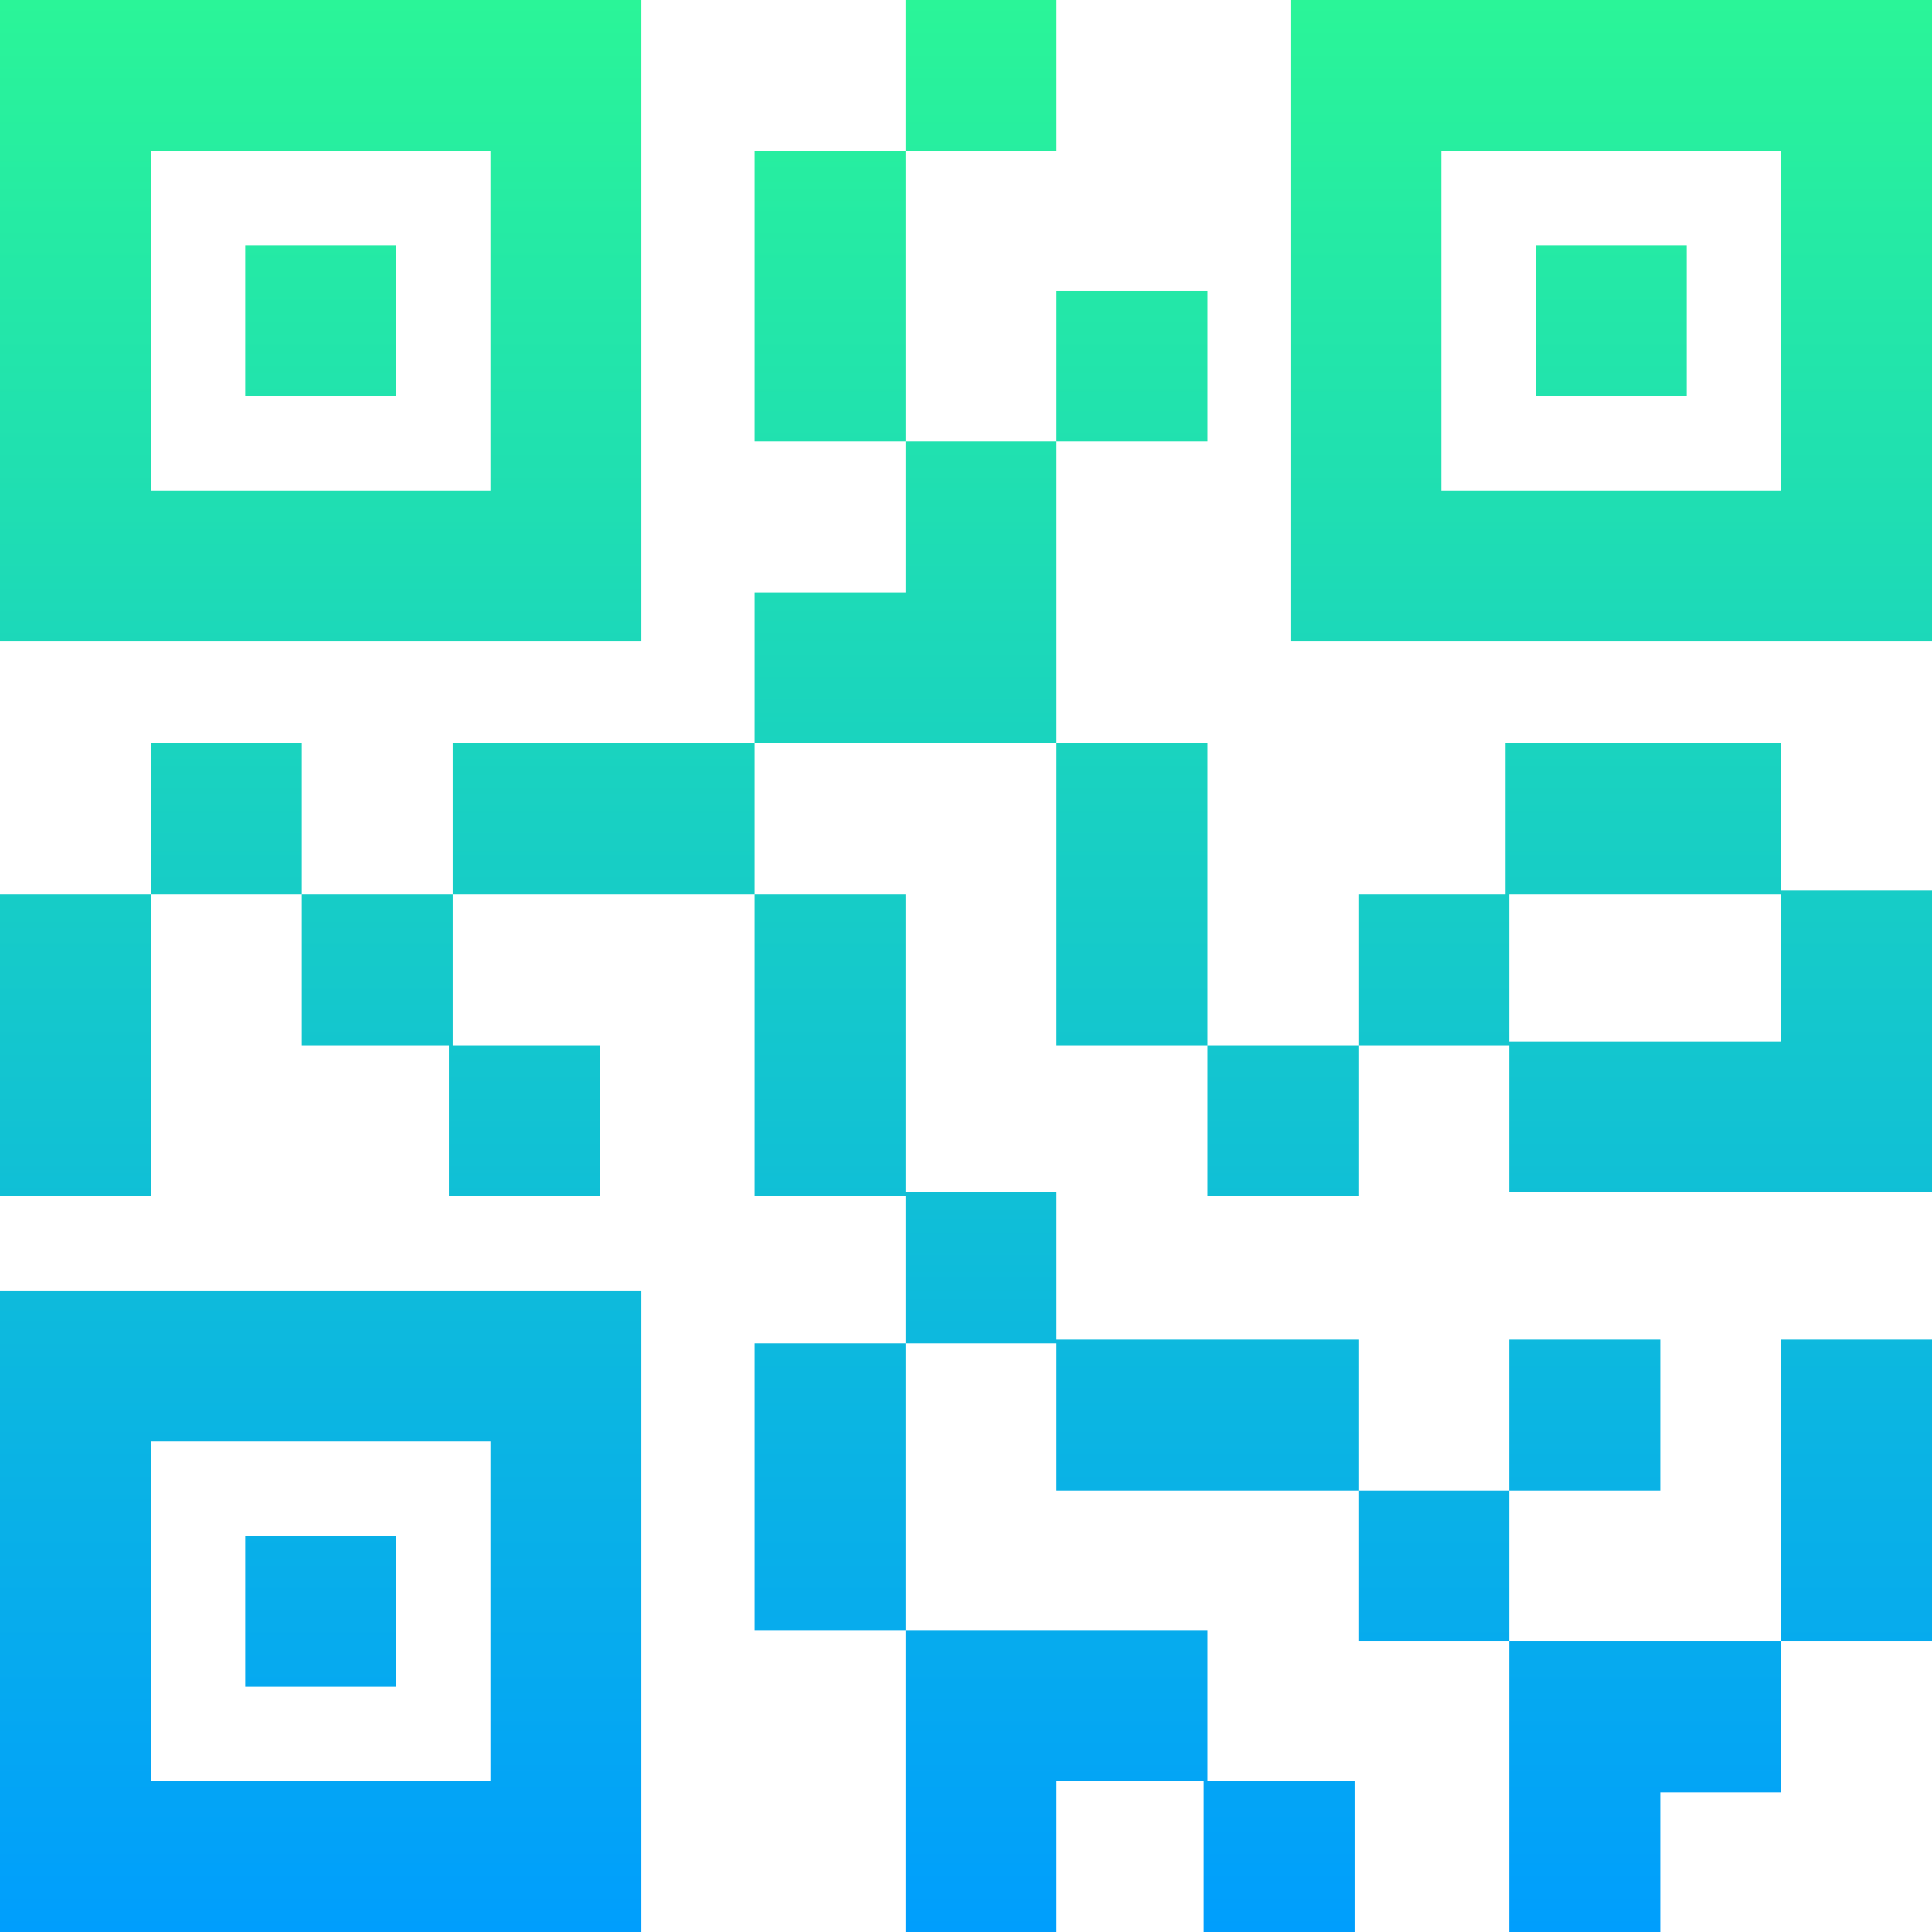
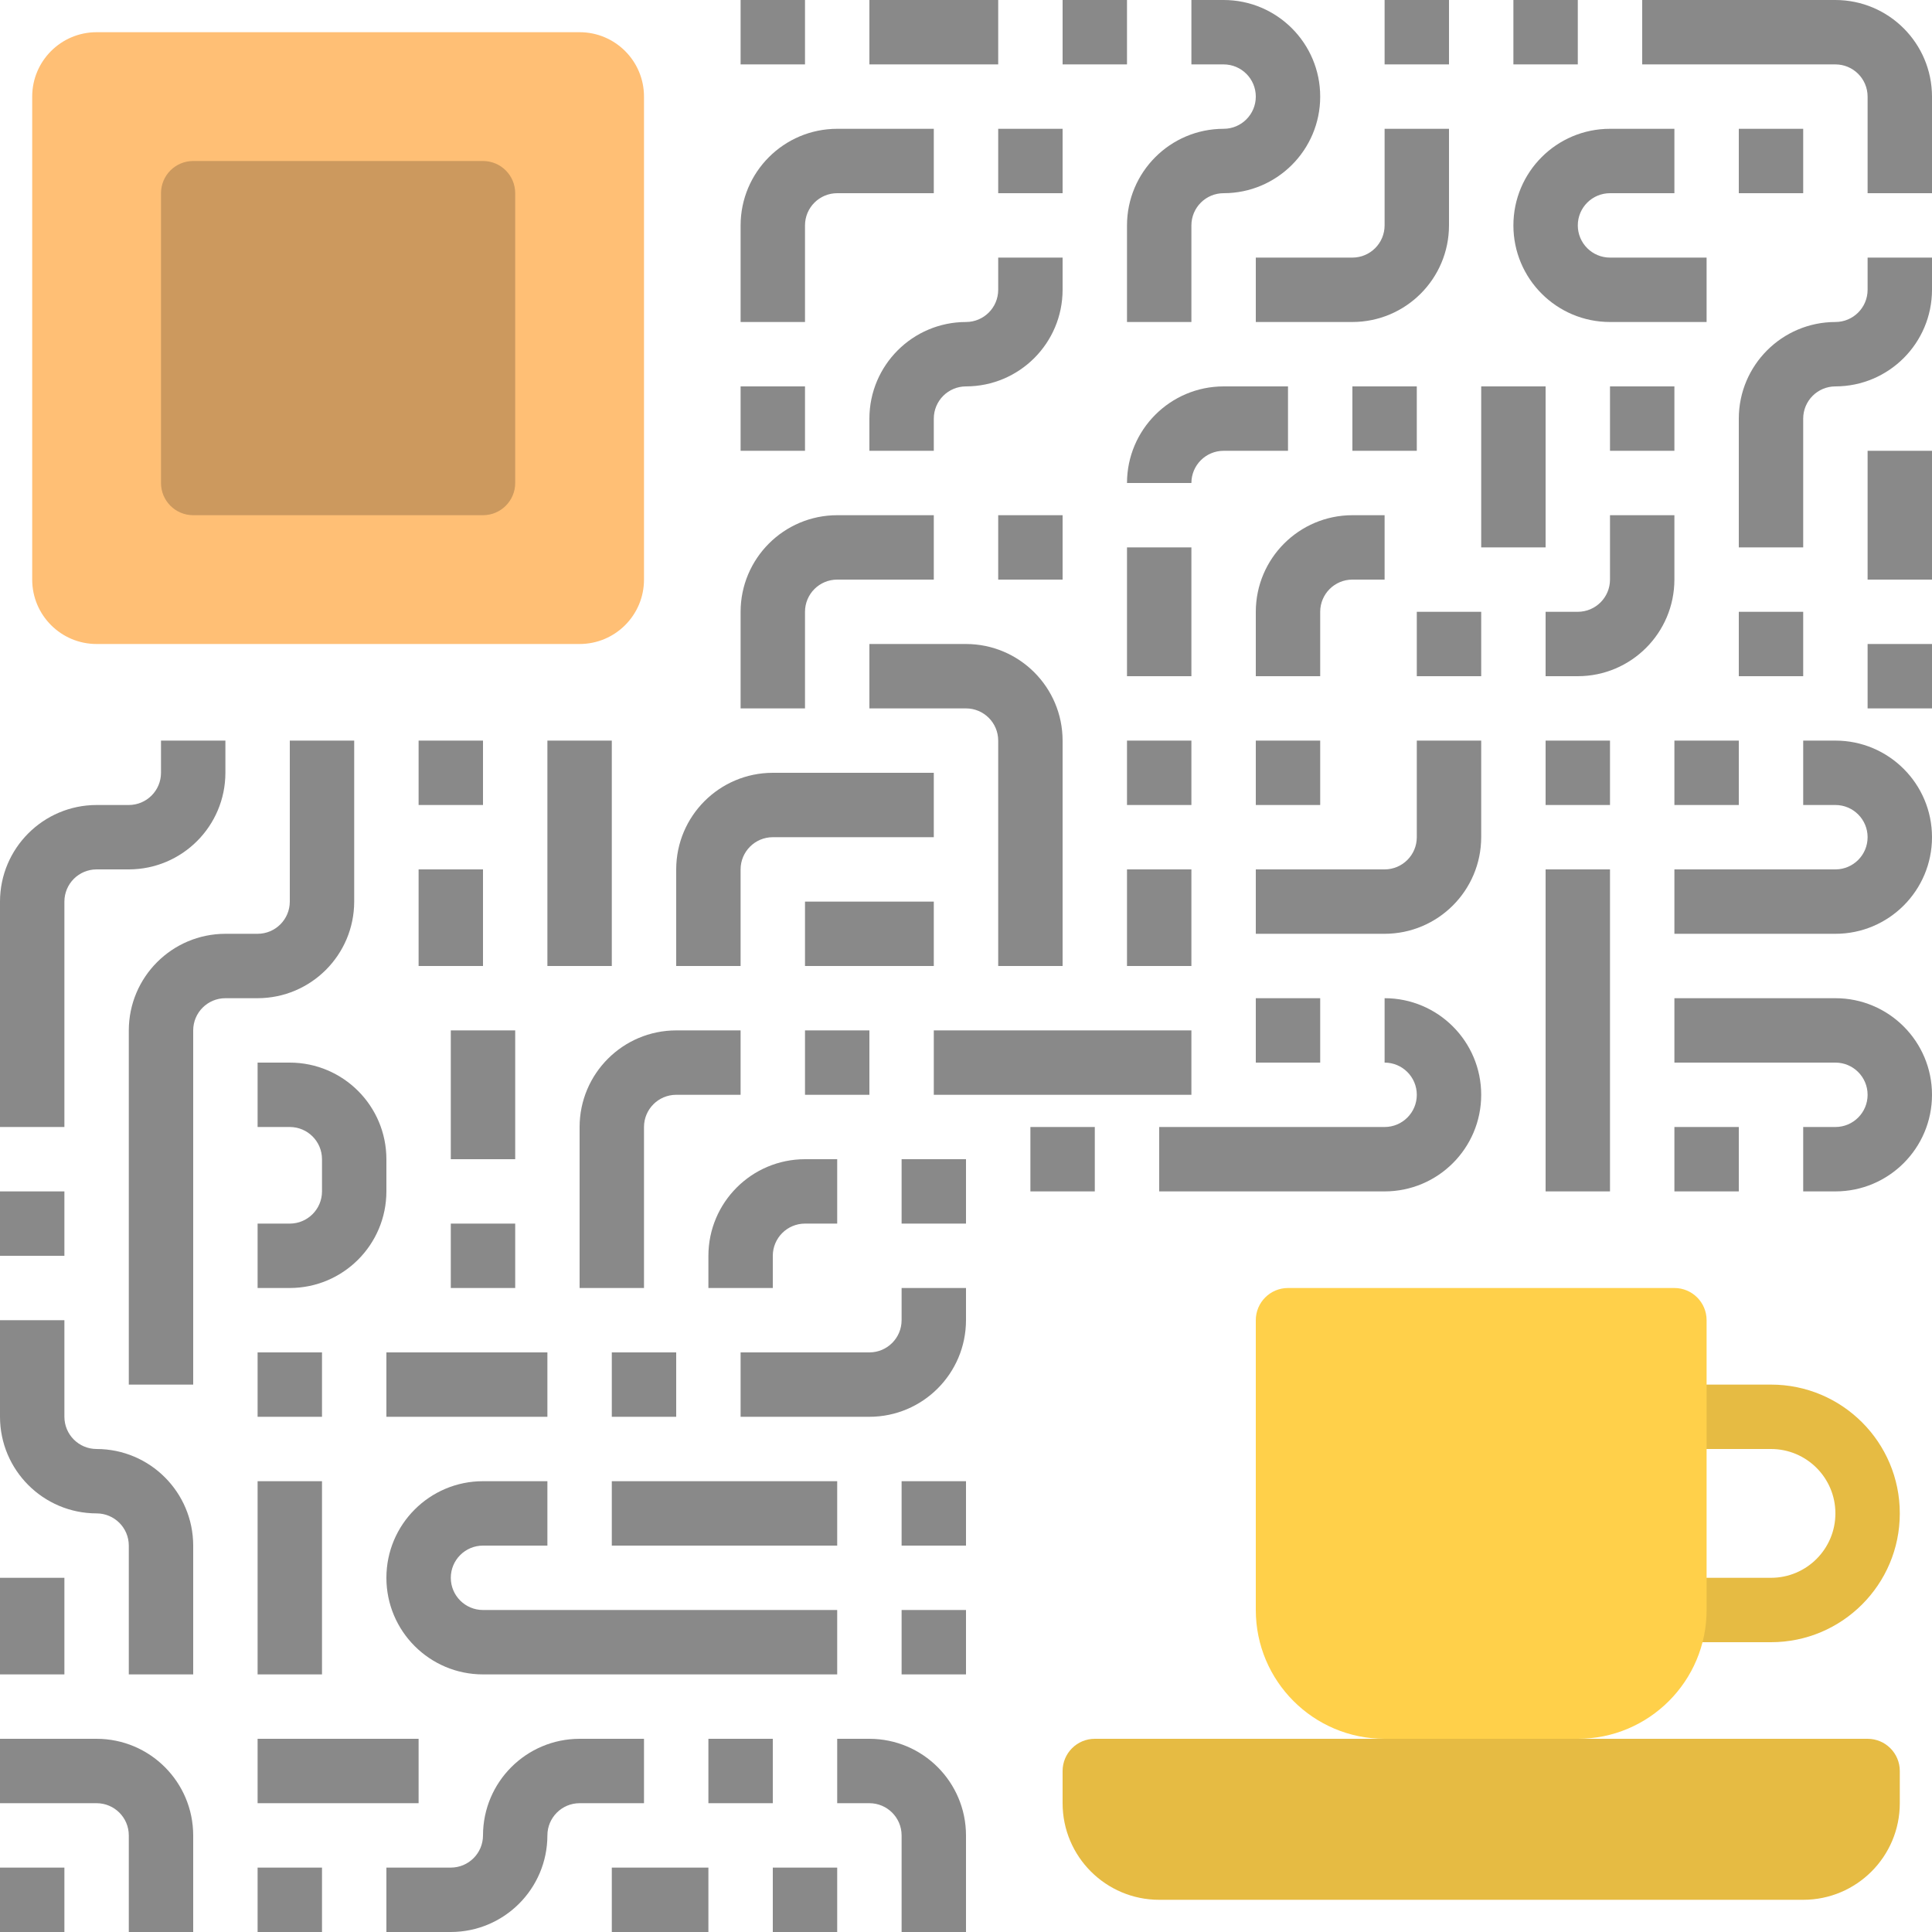
- <svg xmlns="http://www.w3.org/2000/svg" version="1.1" id="Capa_1" x="0px" y="0px" viewBox="0 0 512 512" style="enable-background:new 0 0 512 512;" xml:space="preserve">
-   <linearGradient id="SVGID_1_" gradientUnits="userSpaceOnUse" x1="256" y1="514" x2="256" y2="2" gradientTransform="matrix(1 0 0 -1 0 514)">
-     <stop offset="0" style="stop-color:#2AF598" />
-     <stop offset="1" style="stop-color:#009EFD" />
-   </linearGradient>
-   <path style="fill:url(#SVGID_1_);" d="M170,0H0v170h170V0z M130,130H40V40h90V130z M105,105H65V65h40V105z M342,0v170h170V0H342z   M472,130h-90V40h90V130z M447,105h-40V65h40V105z M0,512h170V342H0V512z M40,382h90v90H40V382z M65,407h40v40H65V407z M80,197v40  H40v-40H80z M80,237h40v40h39v40h-40v-40H80V237z M320,117h-40V77h40V117z M240,40v77h-40V40H240z M280,40h-40V0h40V40z M280,117v80  h-80v-40h40v-40H280z M200,317v-80h40v79h40v39h80v40h-80v-39h-40v-39H200z M320,197v80h-40v-80H320z M472,197h-73v40h-39v40h40v39  h112v-80h-40V197z M472,276h-72v-39h72V276z M512,435h-40v-80h40V435z M320,277h40v40h-40V277z M360,435v-40h40v40H360z M440,395  h-40v-40h40V395z M400,512v-77h72v40h-32v37H400z M200,356h40v76h-40V356z M240,512v-80h80v40h39v40h-40v-40h-39v40H240z M120,197  h80v40h-80V197z M0,237h40v80H0V237z" />
-   <g>
- </g>
-   <g>
- </g>
-   <g>
- </g>
-   <g>
- </g>
-   <g>
- </g>
-   <g>
- </g>
-   <g>
- </g>
-   <g>
- </g>
-   <g>
- </g>
-   <g>
- </g>
-   <g>
- </g>
-   <g>
- </g>
-   <g>
- </g>
-   <g>
- </g>
-   <g>
- </g>
+ <svg xmlns="http://www.w3.org/2000/svg" height="480pt" viewBox="0 0 480 480" width="480pt">
+   <path d="m24 8h120c8.836 0 16 7.164 16 16v120c0 8.836-7.164 16-16 16h-120c-8.836 0-16-7.164-16-16v-120c0-8.836 7.164-16 16-16zm0 0" fill="#ffbf75" />
+   <path d="m48 40h72c4.418 0 8 3.582 8 8v72c0 4.418-3.582 8-8 8h-72c-4.418 0-8-3.582-8-8v-72c0-4.418 3.582-8 8-8zm0 0" fill="#cc995e" />
+   <g fill="#898989">
+     <path d="m0 296h16v16h-16zm0 0" />
+     <path d="m280 184h16v16h-16zm0 0" />
+     <path d="m48 416h-16v-32c-.004-4.418-3.582-7.996-8-8-13.25-.016-23.984-10.75-24-24v-24h16v24c.004 4.418 3.582 7.996 8 8 13.25.016 23.984 10.75 24 24zm0 0" />
+     <path d="m0 392h16v24h-16zm0 0" />
+     <path d="m64 432h40v16h-40zm0 0" />
+     <path d="m64 368h16v48h-16zm0 0" />
+     <path d="m232 256h64v16h-64zm0 0" />
+     <path d="m344 296h-56v-16h56c4.418 0 8-3.582 8-8s-3.582-8-8-8v-16c13.254 0 24 10.746 24 24s-10.746 24-24 24zm0 0" />
+     <path d="m16 280h-16v-56c.016-13.25 10.75-23.984 24-24h8c4.418-.004 7.996-3.582 8-8v-8h16v8c-.016 13.25-10.75 23.984-24 24h-8c-4.418.004-7.996 3.582-8 8zm0 0" />
+     <path d="m48 344h-16v-88c.016-13.25 10.75-23.984 24-24h8c4.418-.004 7.996-3.582 8-8v-40h16v40c-.016 13.25-10.75 23.984-24 24h-8c-4.418.004-7.996 3.582-8 8zm0 0" />
+     <path d="m136 184h16v56h-16zm0 0" />
+     <path d="m72 320h-8v-16h8c4.418-.004 7.996-3.582 8-8v-8c-.004-4.418-3.582-7.996-8-8h-8v-16h8c13.25.016 23.984 10.75 24 24v8c-.016 13.25-10.75 23.984-24 24zm0 0" />
+     <path d="m64 336h16v16h-16zm0 0" />
+     <path d="m184 240h-16v-24c.016-13.25 10.75-23.984 24-24h40v16h-40c-4.418.004-7.996 3.582-8 8zm0 0" />
+     <path d="m384 216h16v80h-16zm0 0" />
+     <path d="m200 256h16v16h-16zm0 0" />
+     <path d="m280 216h16v24h-16zm0 0" />
+     <path d="m344 232h-32v-16h32c4.418-.004 7.996-3.582 8-8v-24h16v24c-.016 13.25-10.75 23.984-24 24zm0 0" />
+     <path d="m112 480h-16v-16h16c4.418-.004 7.996-3.582 8-8 .016-13.25 10.75-23.984 24-24h16v16h-16c-4.418.004-7.996 3.582-8 8-.016 13.25-10.75 23.984-24 24zm0 0" />
+     <path d="m64 464h16v16h-16zm0 0" />
+     <path d="m176 432h16v16h-16zm0 0" />
+     <path d="m152 464h24v16h-24zm0 0" />
+     <path d="m208 416h-88c-13.254 0-24-10.746-24-24s10.746-24 24-24h16v16h-16c-4.418 0-8 3.582-8 8s3.582 8 8 8h88zm0 0" />
+     <path d="m216 352h-32v-16h32c4.418-.004 7.996-3.582 8-8v-8h16v8c-.016 13.25-10.75 23.984-24 24zm0 0" />
+     <path d="m152 336h16v16h-16zm0 0" />
+     <path d="m152 368h56v16h-56zm0 0" />
+     <path d="m96 336h40v16h-40zm0 0" />
+     <path d="m192 320h-16v-8c.016-13.25 10.75-23.984 24-24h8v16h-8c-4.418.004-7.996 3.582-8 8zm0 0" />
+     <path d="m160 320h-16v-40c.016-13.25 10.75-23.984 24-24h16v16h-16c-4.418.004-7.996 3.582-8 8zm0 0" />
+     <path d="m112 256h16v32h-16zm0 0" />
+     <path d="m112 304h16v16h-16zm0 0" />
+     <path d="m416 280h16v16h-16zm0 0" />
+     <path d="m104 184h16v16h-16zm0 0" />
+     <path d="m104 216h16v24h-16zm0 0" />
+     <path d="m200 224h32v16h-32zm0 0" />
+     <path d="m264 240h-16v-56c-.004-4.418-3.582-7.996-8-8h-24v-16h24c13.25.016 23.984 10.75 24 24zm0 0" />
+     <path d="m200 176h-16v-24c.016-13.25 10.75-23.984 24-24h24v16h-24c-4.418.004-7.996 3.582-8 8zm0 0" />
+     <path d="m184 96h16v16h-16zm0 0" />
+     <path d="m248 128h16v16h-16zm0 0" />
+     <path d="m200 80h-16v-24c.016-13.25 10.75-23.984 24-24h24v16h-24c-4.418.004-7.996 3.582-8 8zm0 0" />
+     <path d="m248 32h16v16h-16zm0 0" />
+     <path d="m184 0h16v16h-16zm0 0" />
+     <path d="m216 0h32v16h-32zm0 0" />
+     <path d="m312 184h16v16h-16zm0 0" />
+     <path d="m328 168h-16v-16c.016-13.25 10.75-23.984 24-24h8v16h-8c-4.418.004-7.996 3.582-8 8zm0 0" />
+     <path d="m280 136h16v32h-16zm0 0" />
+     <path d="m352 152h16v16h-16zm0 0" />
+     <path d="m392 168h-8v-16h8c4.418-.004 7.996-3.582 8-8v-16h16v16c-.016 13.25-10.75 23.984-24 24zm0 0" />
+     <path d="m384 184h16v16h-16zm0 0" />
+     <path d="m416 184h16v16h-16zm0 0" />
+     <path d="m368 96h16v40h-16zm0 0" />
+     <path d="m296 120h-16c.016-13.25 10.75-23.984 24-24h16v16h-16c-4.418.004-7.996 3.582-8 8zm0 0" />
+     <path d="m336 96h16v16h-16zm0 0" />
+     <path d="m400 96h16v16h-16zm0 0" />
+     <path d="m448 136h-16v-32c.016-13.25 10.75-23.984 24-24 4.418-.004 7.996-3.582 8-8v-8h16v8c-.016 13.25-10.75 23.984-24 24-4.418.004-7.996 3.582-8 8zm0 0" />
+     <path d="m296 80h-16v-24c.016-13.25 10.75-23.984 24-24 4.418 0 8-3.582 8-8s-3.582-8-8-8h-8v-16h8c13.254 0 24 10.746 24 24s-10.746 24-24 24c-4.418.004-7.996 3.582-8 8zm0 0" />
+     <path d="m336 80h-24v-16h24c4.418-.004 7.996-3.582 8-8v-24h16v24c-.016 13.25-10.75 23.984-24 24zm0 0" />
+     <path d="m344 0h16v16h-16zm0 0" />
+     <path d="m432 32h16v16h-16zm0 0" />
+     <path d="m480 48h-16v-24c-.004-4.418-3.582-7.996-8-8h-48v-16h48c13.25.016 23.984 10.75 24 24zm0 0" />
+     <path d="m424 80h-24c-13.254 0-24-10.746-24-24s10.746-24 24-24h16v16h-16c-4.418 0-8 3.582-8 8s3.582 8 8 8h24zm0 0" />
+     <path d="m376 0h16v16h-16zm0 0" />
+     <path d="m48 480h-16v-24c-.004-4.418-3.582-7.996-8-8h-24v-16h24c13.25.016 23.984 10.75 24 24zm0 0" />
+   </g>
+   <path d="m440 408h-24v-16h24c8.836 0 16-7.164 16-16s-7.164-16-16-16h-24v-16h24c17.672 0 32 14.328 32 32s-14.328 32-32 32zm0 0" fill="#e6bb43" />
+   <path d="m0 464h16v16h-16zm0 0" fill="#898989" />
+   <path d="m320 320h96c4.418 0 8 3.582 8 8v72c0 17.672-14.328 32-32 32h-48c-17.672 0-32-14.328-32-32v-72c0-4.418 3.582-8 8-8zm0 0" fill="#ffd04a" />
+   <path d="m464 432h-192c-4.418 0-8 3.582-8 8v8c0 13.254 10.746 24 24 24h160c13.254 0 24-10.746 24-24v-8c0-4.418-3.582-8-8-8zm0 0" fill="#e6bb43" />
+   <path d="m224 288h16v16h-16zm0 0" fill="#898989" />
+   <path d="m224 368h16v16h-16zm0 0" fill="#898989" />
+   <path d="m240 480h-16v-24c-.004-4.418-3.582-7.996-8-8h-8v-16h8c13.25.016 23.984 10.75 24 24zm0 0" fill="#898989" />
+   <path d="m224 400h16v16h-16zm0 0" fill="#898989" />
+   <path d="m192 464h16v16h-16zm0 0" fill="#898989" />
+   <path d="m312 248h16v16h-16zm0 0" fill="#898989" />
+   <path d="m456 296h-8v-16h8c4.418 0 8-3.582 8-8s-3.582-8-8-8h-40v-16h40c13.254 0 24 10.746 24 24s-10.746 24-24 24zm0 0" fill="#898989" />
+   <path d="m256 280h16v16h-16zm0 0" fill="#898989" />
+   <path d="m456 232h-40v-16h40c4.418 0 8-3.582 8-8s-3.582-8-8-8h-8v-16h8c13.254 0 24 10.746 24 24s-10.746 24-24 24zm0 0" fill="#898989" />
+   <path d="m432 152h16v16h-16zm0 0" fill="#898989" />
+   <path d="m464 112h16v32h-16zm0 0" fill="#898989" />
+   <path d="m464 160h16v16h-16zm0 0" fill="#898989" />
+   <path d="m264 0h16v16h-16zm0 0" fill="#898989" />
+   <path d="m232 112h-16v-8c.016-13.25 10.75-23.984 24-24 4.418-.004 7.996-3.582 8-8v-8h16v8c-.016 13.25-10.75 23.984-24 24-4.418.004-7.996 3.582-8 8zm0 0" fill="#898989" />
</svg>
